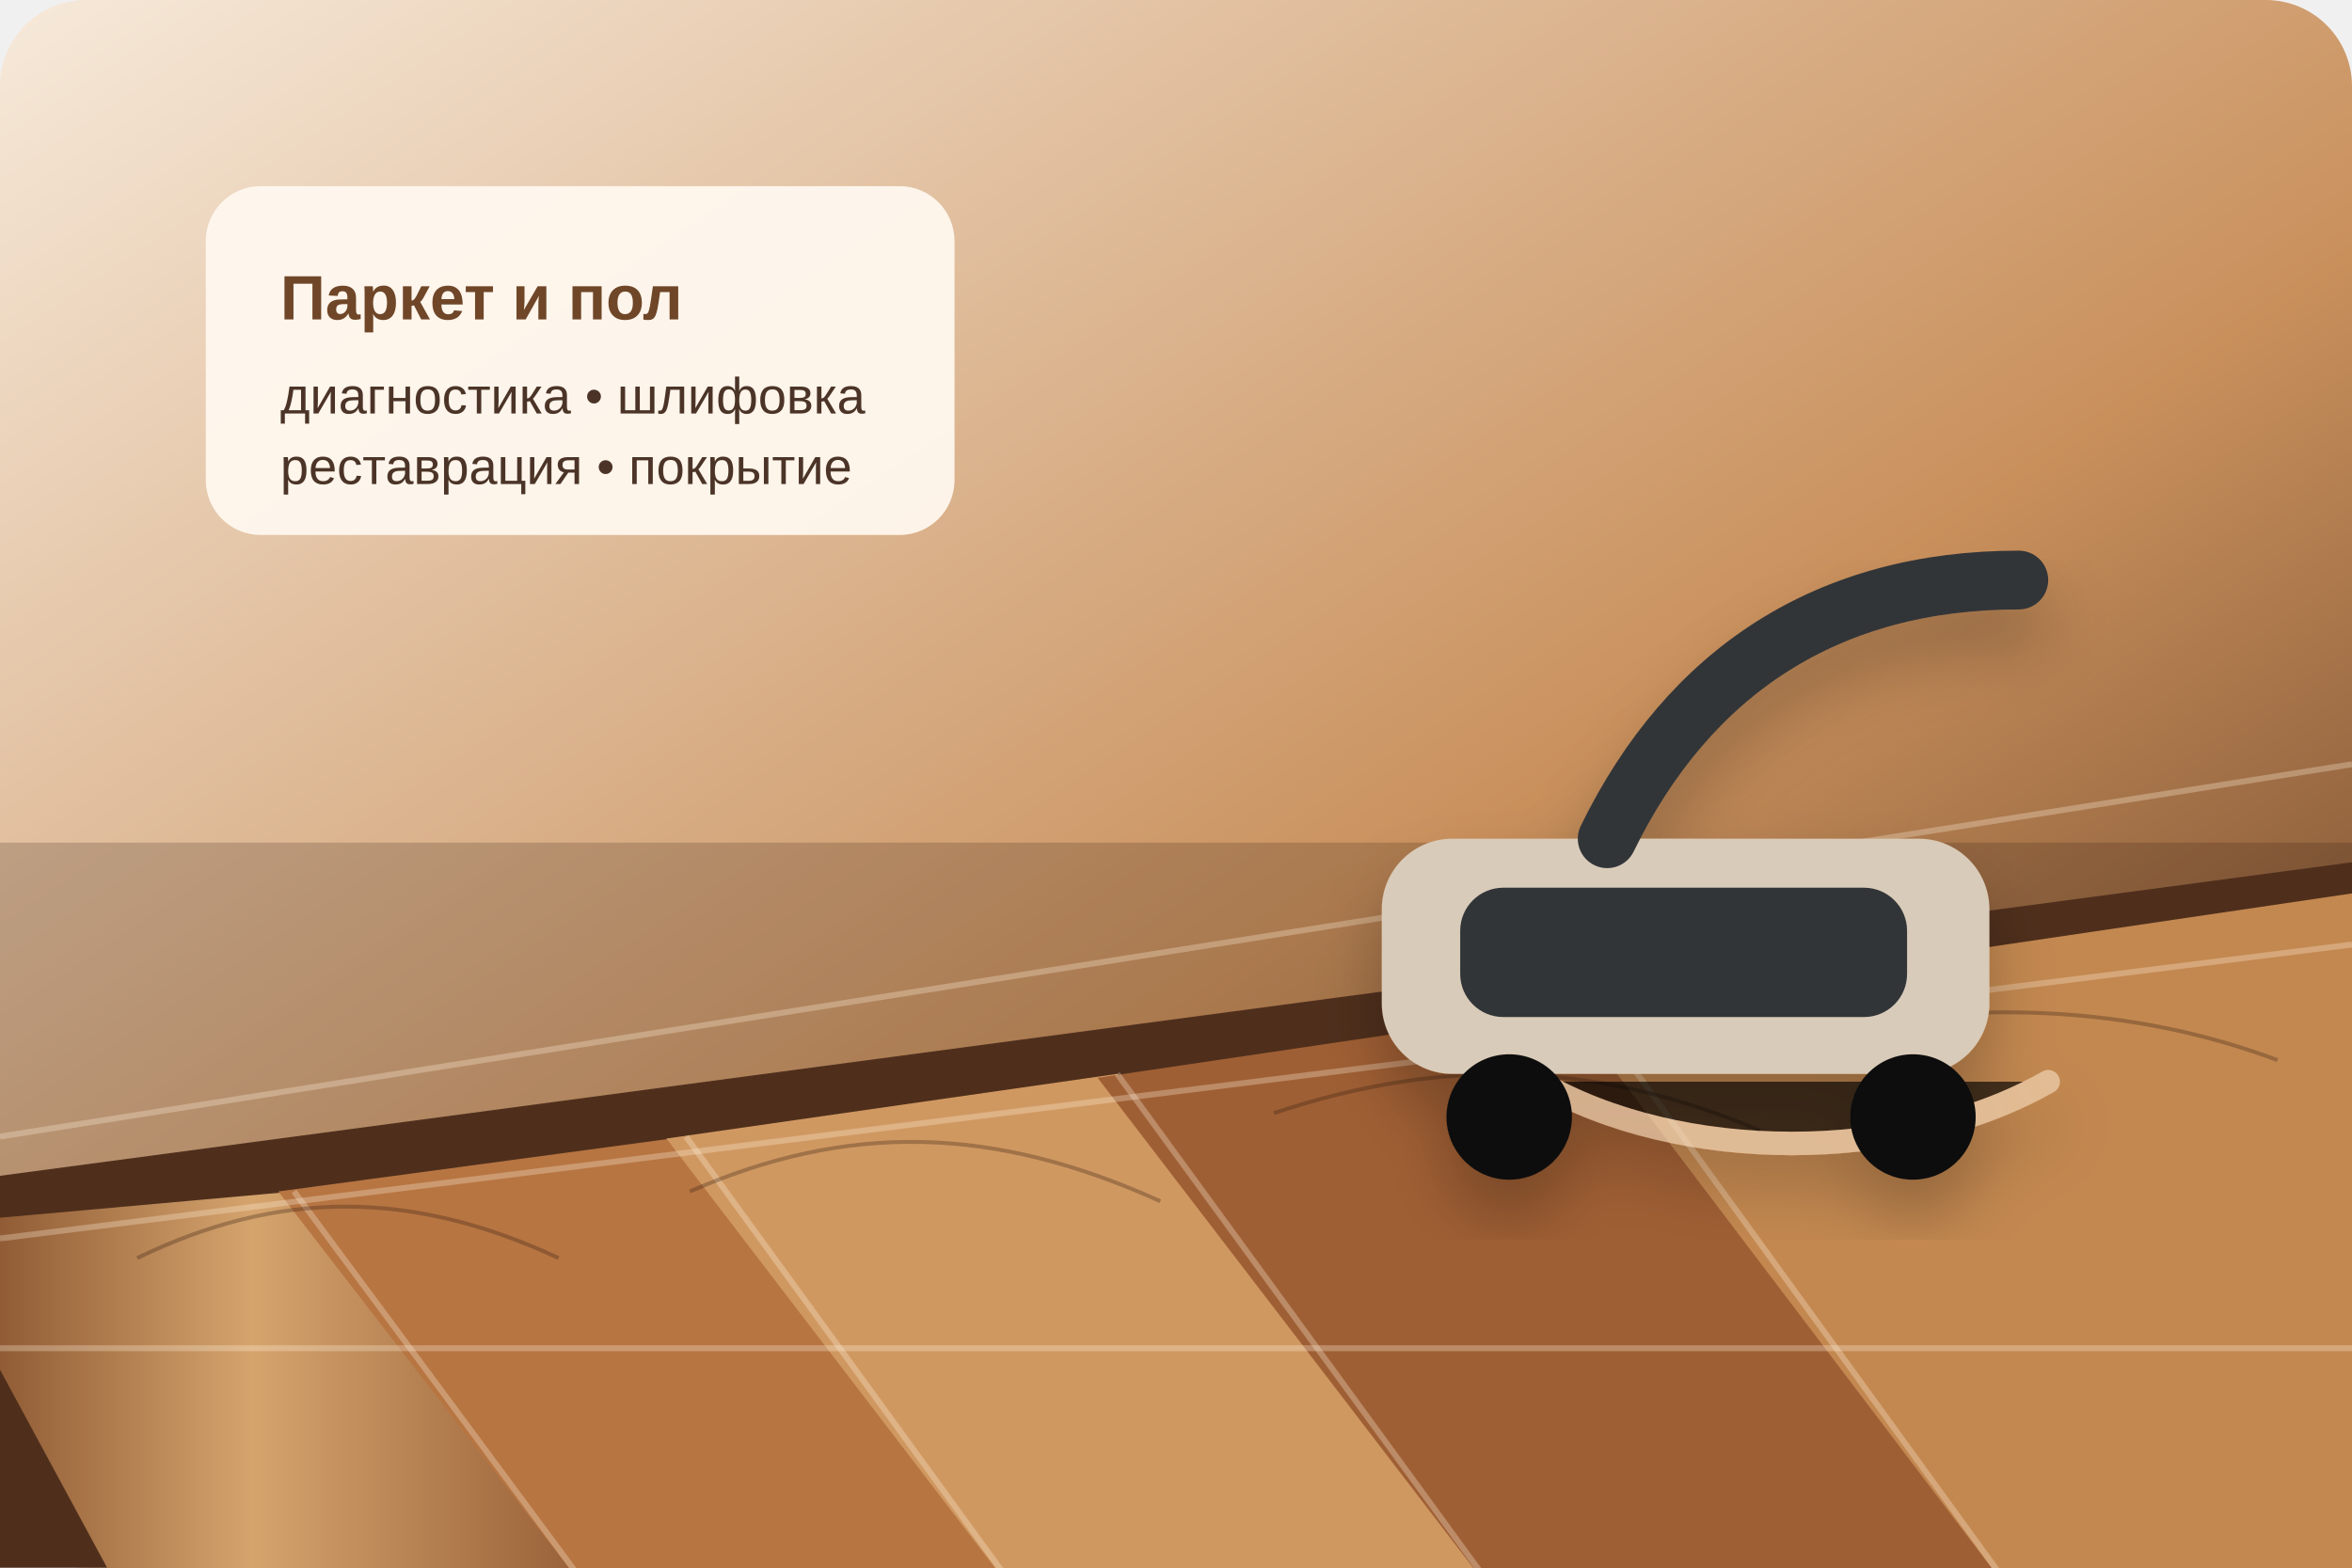
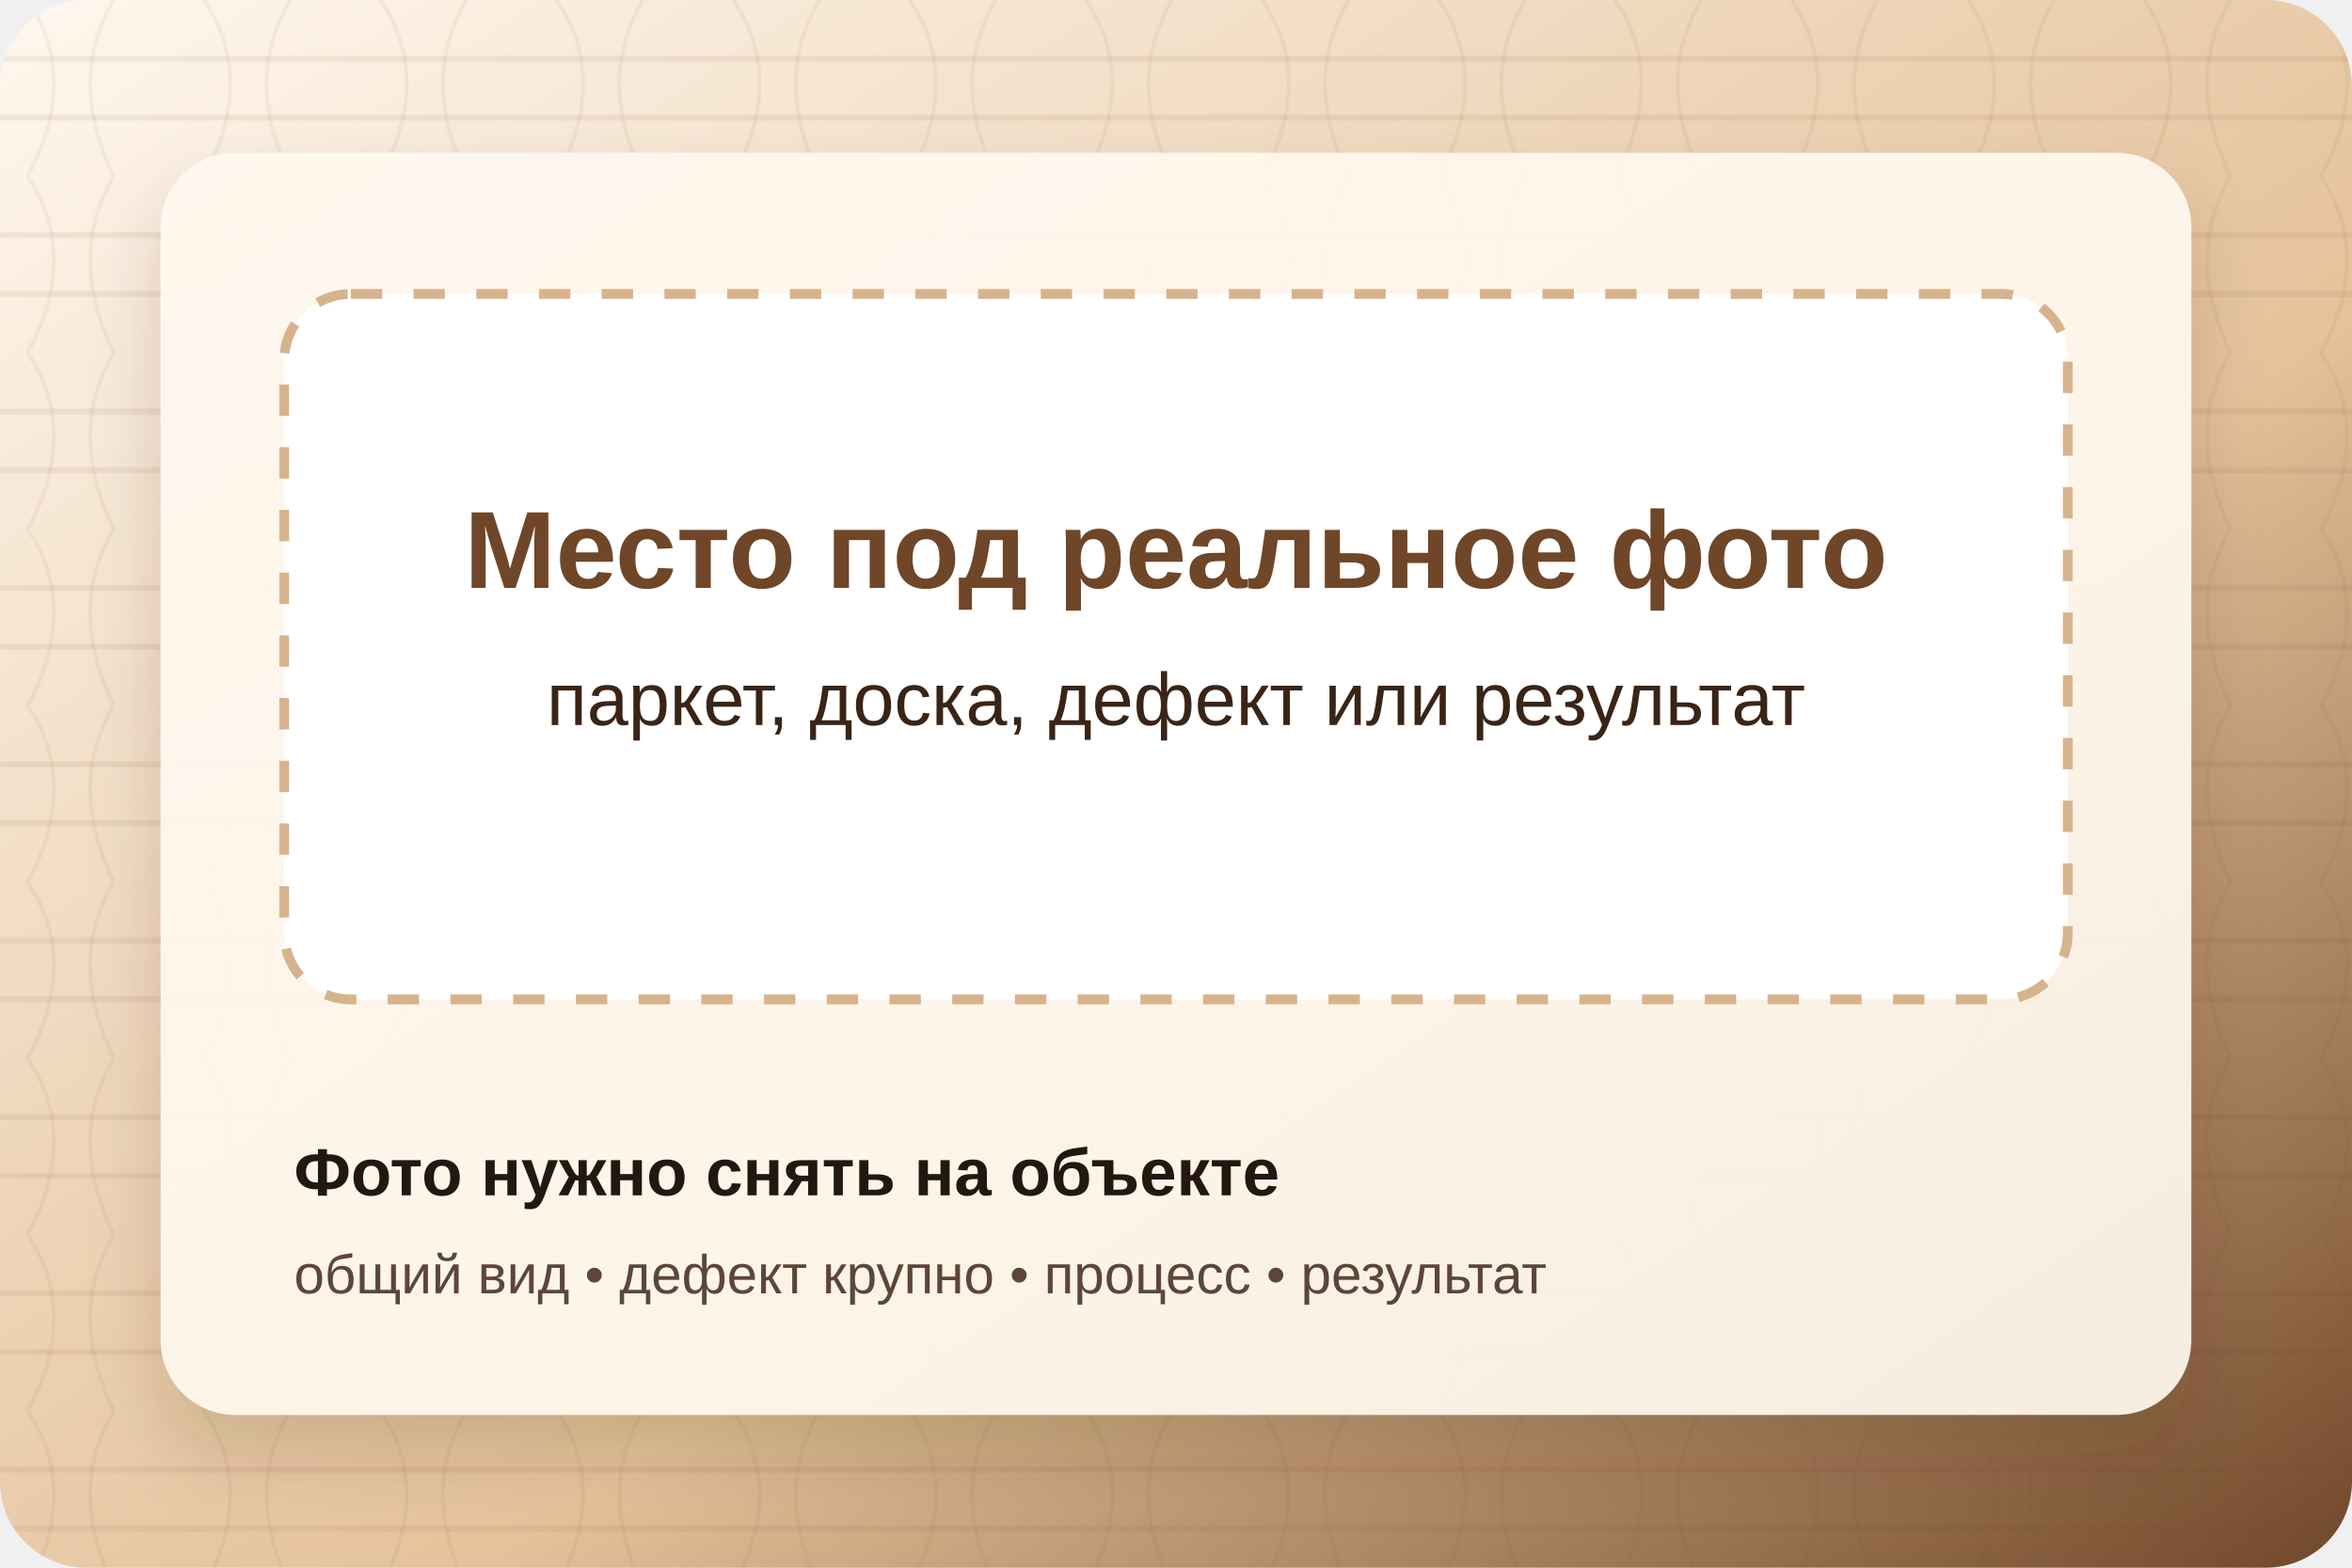
- <svg xmlns="http://www.w3.org/2000/svg" width="1200" height="800" viewBox="0 0 1200 800" role="img" aria-label="Паркет и деревянный пол">
+ <svg xmlns="http://www.w3.org/2000/svg" width="1200" height="800" viewBox="0 0 1200 800" role="img" aria-label="Место под фото паркета и деревянного пола">
  <defs>
    <linearGradient id="bg" x1="0" y1="0" x2="1" y2="1">
-       <stop stop-color="#f7eadb" />
-       <stop offset=".58" stop-color="#c9905c" />
-       <stop offset="1" stop-color="#53301c" />
+       <stop stop-color="#fff8ef" />
+       <stop offset=".6" stop-color="#e5c29b" />
+       <stop offset="1" stop-color="#6f4628" />
    </linearGradient>
-     <linearGradient id="wood" x1="0" y1="0" x2="1" y2="0">
-       <stop stop-color="#7c4624" />
-       <stop offset=".45" stop-color="#d5a46d" />
-       <stop offset="1" stop-color="#8b512c" />
-     </linearGradient>
-     <filter id="sh">
-       <feDropShadow dx="0" dy="20" stdDeviation="16" flood-opacity=".24" />
+     <pattern id="grain" width="90" height="90" patternUnits="userSpaceOnUse">
+       <path d="M0 30h90M0 60h90" stroke="#6f4628" stroke-opacity=".08" stroke-width="3" />
+       <path d="M14 0c18 26 18 58 0 90M58 0c-16 28-16 56 0 90" stroke="#6f4628" stroke-opacity=".06" stroke-width="2" fill="none" />
+     </pattern>
+     <filter id="s">
+       <feDropShadow dx="0" dy="20" stdDeviation="18" flood-color="#3a2416" flood-opacity=".18" />
    </filter>
  </defs>
  <rect width="1200" height="800" rx="44" fill="url(#bg)" />
-   <path d="M0 430h1200v370H0z" fill="#2e1a10" opacity=".2" />
-   <g transform="translate(0 370)">
-     <path d="M0 430h1200V70L0 230z" fill="#4f2f1c" />
-     <path d="M-40 255 150 238l185 250H86z" fill="url(#wood)" />
-     <path d="M142 238 350 210l202 278H335z" fill="#b77542" />
-     <path d="M340 211 570 178l226 310H552z" fill="#d09861" />
-     <path d="M560 180 810 143l250 345H796z" fill="#9f5f34" />
-     <path d="M800 145 1240 80v408h-180z" fill="#c38850" />
-     <g stroke="#fff0dd" stroke-opacity=".3" stroke-width="3">
-       <path d="M150 238 335 488M350 210 552 488M570 178 796 488M810 143 1060 488" />
-       <path d="M0 318h1200M0 262l1200-150M0 210l1200-190" />
-     </g>
-     <g stroke="#3b2113" stroke-opacity=".32" stroke-width="2" fill="none">
-       <path d="M70 272c72-35 140-35 215 0M352 238c80-35 154-34 240 5M650 198c90-30 168-25 248 9M910 160c96-22 180-16 252 11" />
-     </g>
-   </g>
-   <g transform="translate(600 190)" filter="url(#sh)">
-     <rect x="105" y="238" width="310" height="120" rx="36" fill="#d9cbb9" />
-     <rect x="145" y="263" width="228" height="66" rx="22" fill="#303538" />
-     <path d="M220 238c42-86 113-132 210-132" stroke="#303538" stroke-width="30" fill="none" stroke-linecap="round" />
-     <path d="M185 362c72 42 186 42 260 0" stroke="#f3d7b8" stroke-width="12" stroke-linecap="round" opacity=".65" />
-     <circle cx="170" cy="380" r="32" fill="#111" />
-     <circle cx="376" cy="380" r="32" fill="#111" />
-   </g>
-   <g transform="translate(105 95)">
-     <rect width="382" height="178" rx="28" fill="#fff8ef" opacity=".94" />
-     <text x="38" y="68" font-family="Arial, sans-serif" font-size="32" font-weight="900" fill="#6f4628">Паркет и пол</text>
-     <text x="38" y="116" font-family="Arial, sans-serif" font-size="26" fill="#4b3427">диагностика • шлифовка</text>
-     <text x="38" y="152" font-family="Arial, sans-serif" font-size="26" fill="#4b3427">реставрация • покрытие</text>
-   </g>
+   <rect width="1200" height="800" rx="44" fill="url(#grain)" />
+   <rect x="82" y="78" width="1036" height="644" rx="38" fill="#fff8ef" opacity=".92" filter="url(#s)" />
+   <rect x="145" y="150" width="910" height="360" rx="34" fill="#fff" stroke="#d7b38d" stroke-width="5" stroke-dasharray="16 16" />
+   <text x="600" y="300" text-anchor="middle" font-family="Arial, sans-serif" font-size="56" font-weight="900" fill="#6f4628">Место под реальное фото</text>
+   <text x="600" y="370" text-anchor="middle" font-family="Arial, sans-serif" font-size="38" fill="#3a2416">паркет, доска, дефект или результат</text>
+   <text x="150" y="610" font-family="Arial, sans-serif" font-size="34" font-weight="900" fill="#24170f">Фото нужно снять на объекте</text>
+   <text x="150" y="660" font-family="Arial, sans-serif" font-size="28" fill="#5d4638">общий вид • дефект крупно • процесс • результат</text>
</svg>
